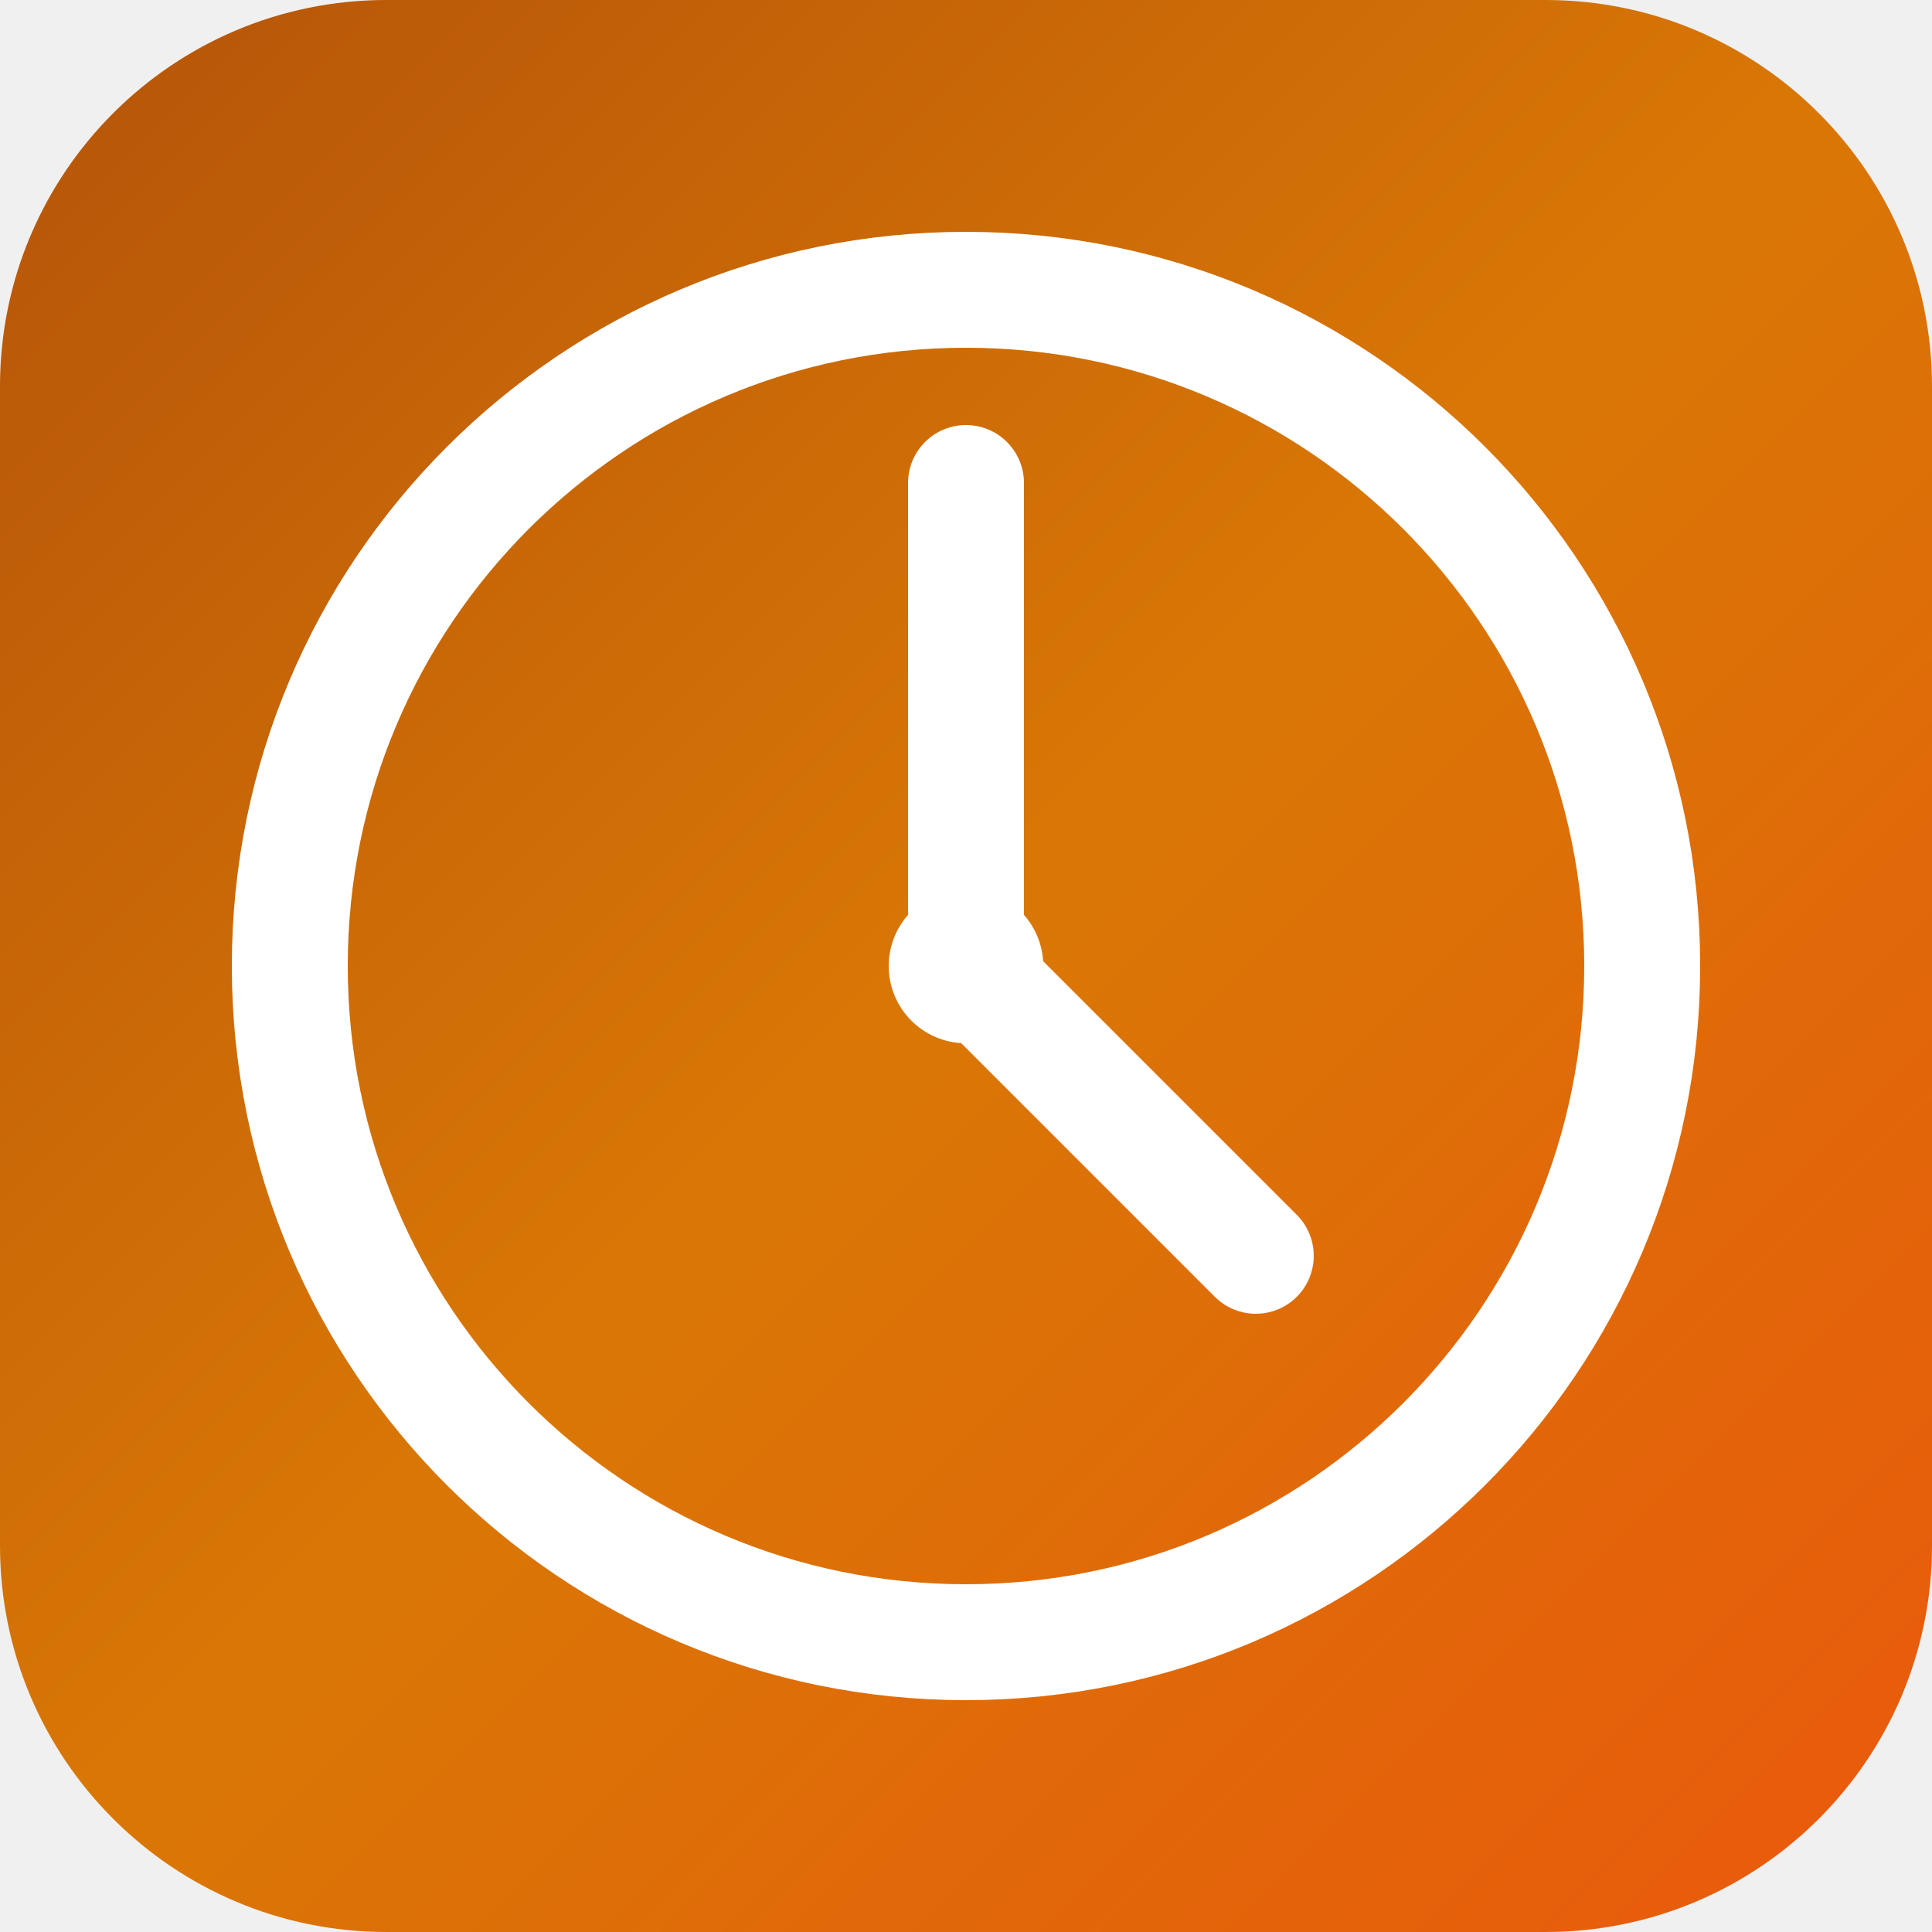
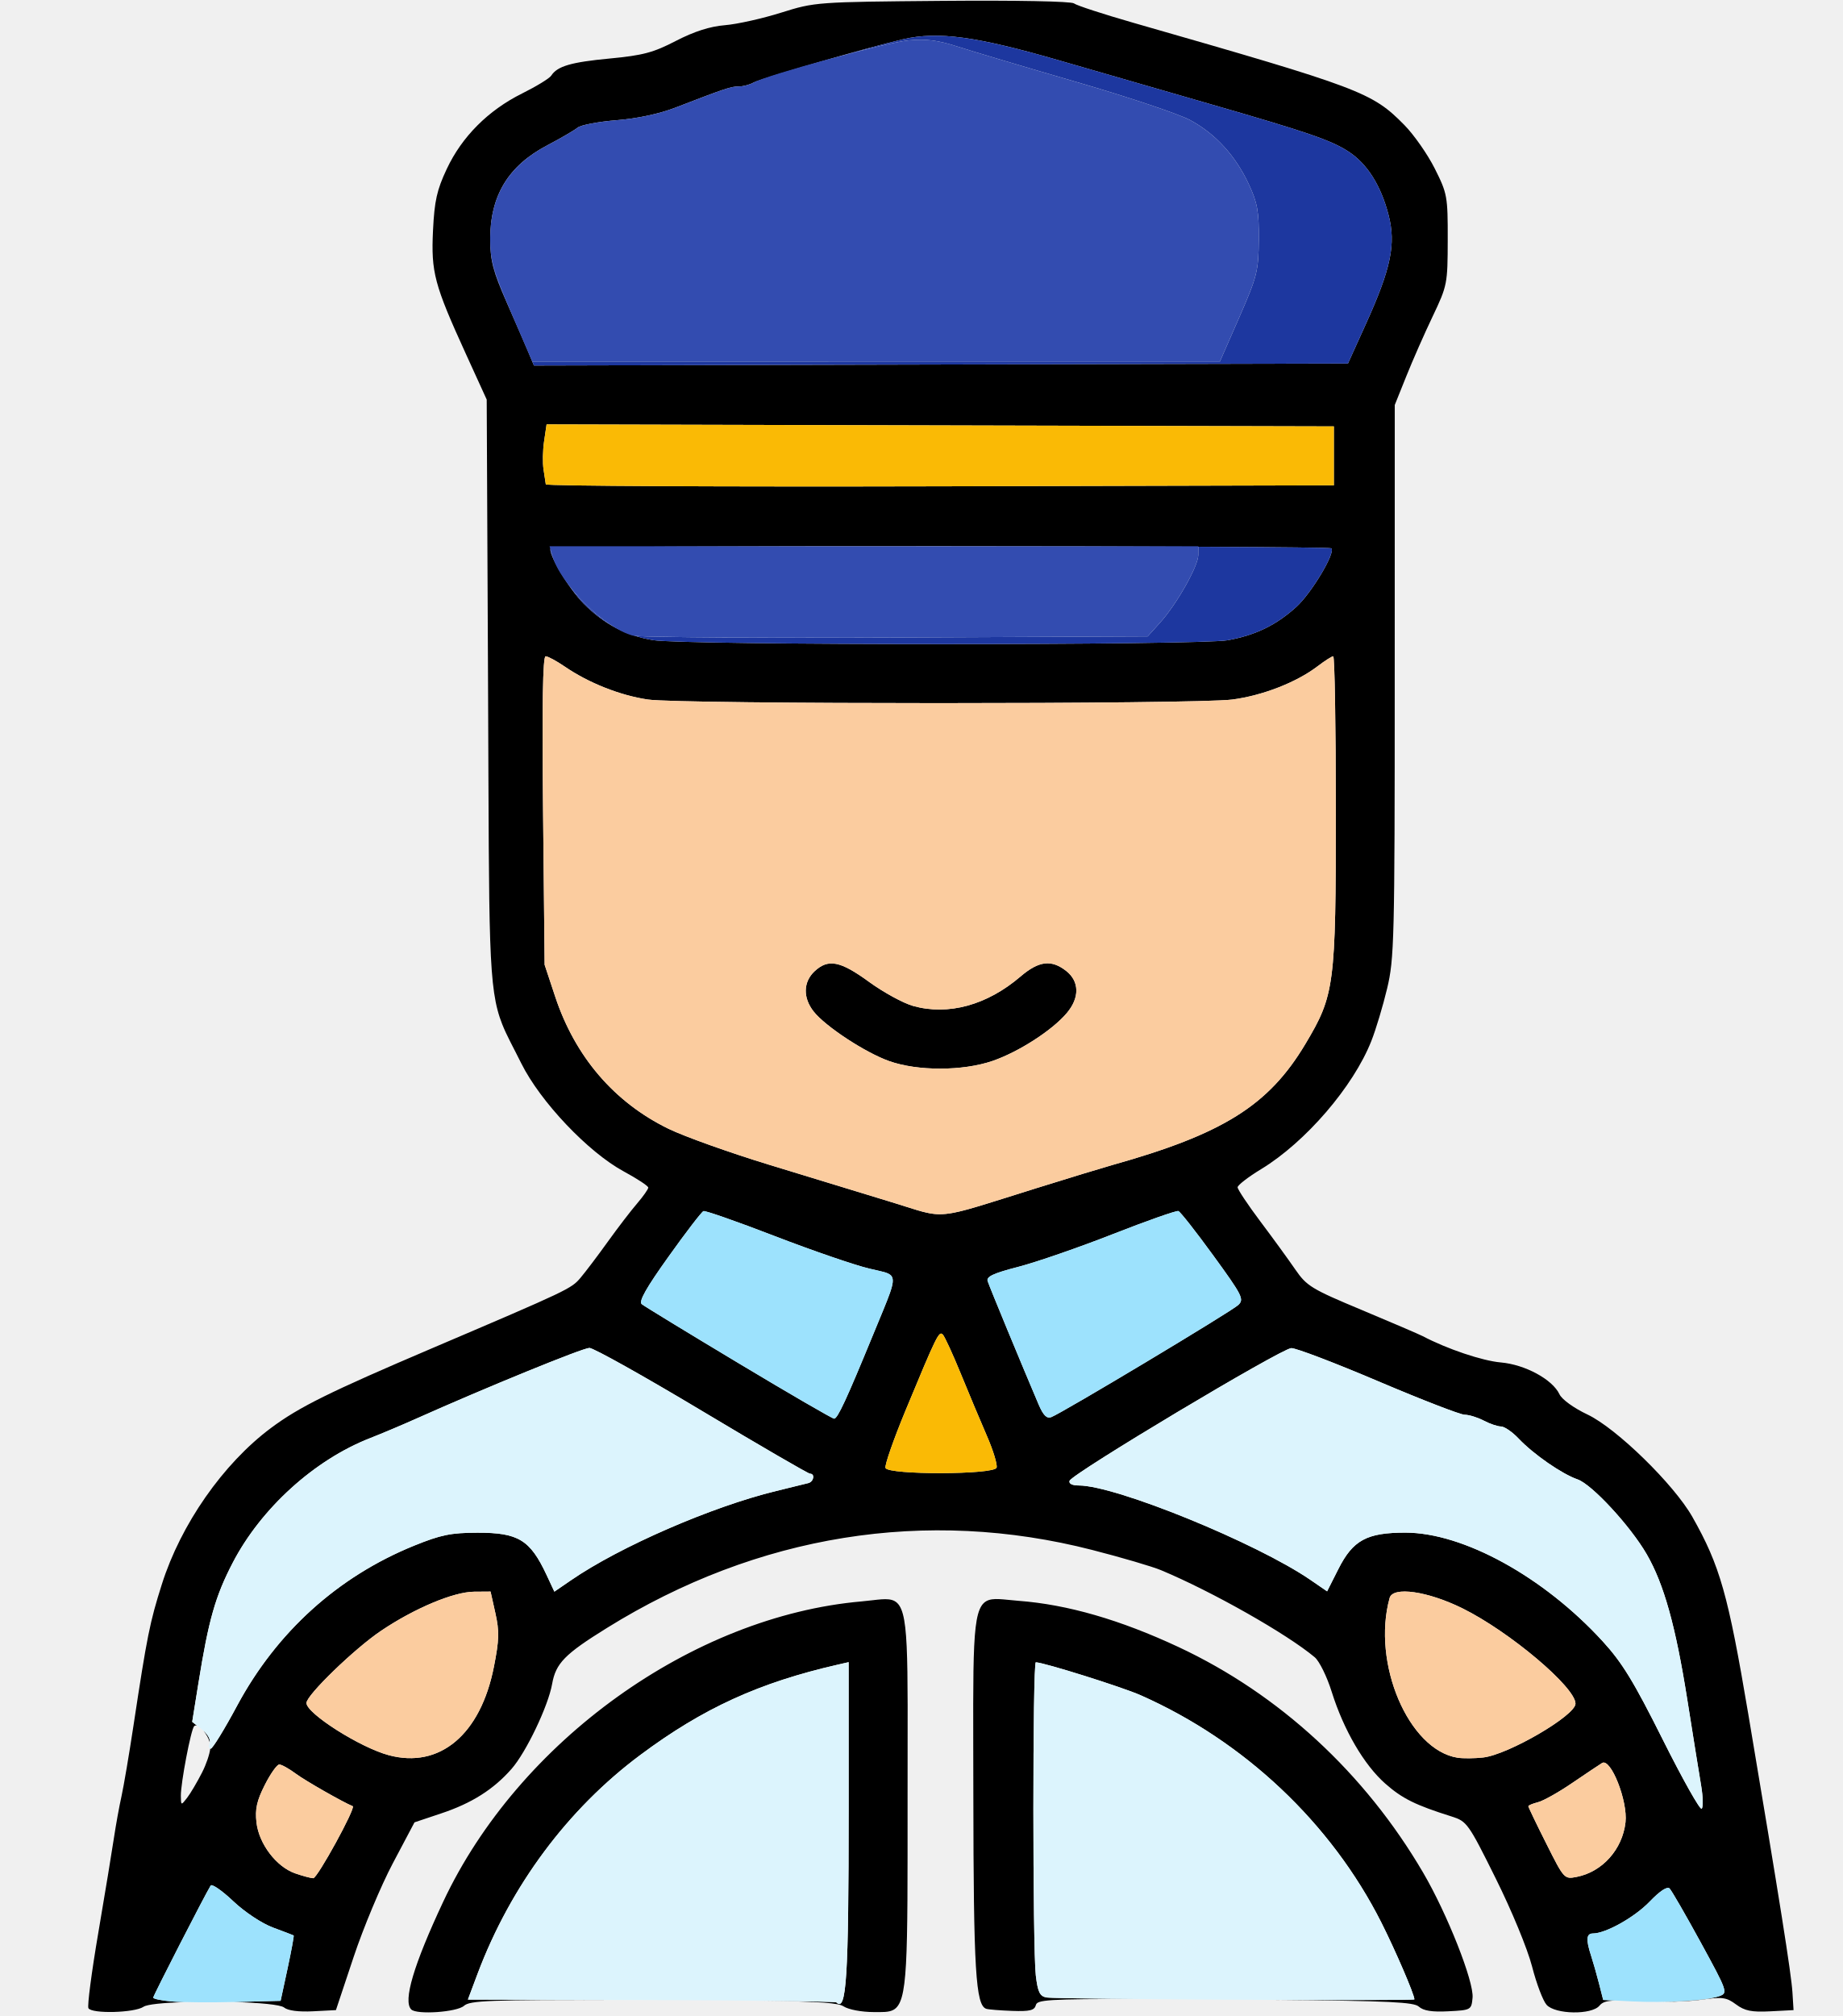
- <svg xmlns="http://www.w3.org/2000/svg" viewBox="0 0 100 100">
-   <defs>
-     <linearGradient id="grad" x1="0%" y1="0%" x2="100%" y2="100%">
-       <stop offset="0%" style="stop-color:#B45309;stop-opacity:1" />
-       <stop offset="50%" style="stop-color:#D97706;stop-opacity:1" />
-       <stop offset="100%" style="stop-color:#EA580C;stop-opacity:1" />
-     </linearGradient>
-   </defs>
-   <rect width="100" height="100" rx="20" fill="url(#grad)" />
-   <circle cx="50" cy="50" r="35" fill="none" stroke="white" stroke-width="6" />
-   <path d="M 50 25 L 50 50 L 65 65" stroke="white" stroke-width="6" stroke-linecap="round" fill="none" />
-   <circle cx="50" cy="50" r="4" fill="white" />
+ <svg xmlns="http://www.w3.org/2000/svg" width="469" height="513" viewBox="0 0 469 513">
+   <g>
+     <path d="M 22.51 511.02 C22.18,510.49 23.31,501.82 25.03,491.77 C26.74,481.72 28.53,470.85 29.01,467.61 C29.50,464.37 30.35,459.64 30.92,457.11 C31.48,454.57 32.87,446.42 33.99,439.00 C37.44,416.25 38.13,412.82 41.19,403.16 C46.02,387.88 56.81,372.43 68.96,363.38 C76.14,358.03 83.80,354.24 110.00,343.07 C144.73,328.26 145.40,327.94 147.75,325.16 C148.99,323.70 152.11,319.58 154.68,316.00 C157.25,312.42 160.62,308.02 162.18,306.22 C163.73,304.41 165.00,302.60 165.00,302.20 C165.00,301.79 162.19,299.94 158.75,298.08 C149.70,293.18 137.54,280.36 132.68,270.59 C130.56,266.33 128.99,263.57 127.83,260.64 C124.17,251.43 124.52,240.64 124.23,176.59 L 123.88 101.68 L 118.59 90.09 C110.53,72.42 109.70,69.30 110.21,58.65 C110.58,51.11 111.19,48.35 113.71,43.00 C117.55,34.80 124.26,28.08 132.84,23.81 C136.50,21.99 139.86,19.94 140.29,19.26 C141.85,16.84 145.33,15.82 155.20,14.89 C163.64,14.09 166.29,13.39 172.05,10.40 C176.70,8.00 180.70,6.72 184.52,6.41 C187.61,6.16 194.05,4.72 198.82,3.22 C207.42,0.52 207.79,0.50 239.86,0.22 C258.63,0.06 272.71,0.33 273.36,0.87 C273.99,1.38 280.80,3.60 288.50,5.81 C346.45,22.43 349.21,23.47 357.41,31.78 C359.87,34.27 363.37,39.28 365.19,42.91 C368.37,49.24 368.50,49.96 368.48,61.00 C368.46,72.24 368.37,72.68 364.65,80.50 C362.55,84.90 359.52,91.77 357.92,95.78 L 355.00 103.05 L 354.99 173.28 C354.99,239.22 354.87,243.99 353.05,251.56 C351.99,255.99 350.19,261.99 349.04,264.89 C344.47,276.49 332.30,290.64 320.96,297.52 C317.68,299.51 315.00,301.59 315.00,302.12 C315.00,302.66 317.60,306.57 320.78,310.80 C323.97,315.04 327.97,320.55 329.69,323.05 C332.59,327.26 333.81,328.01 346.66,333.37 C354.27,336.55 361.24,339.55 362.15,340.02 C368.33,343.27 377.28,346.28 381.97,346.69 C388.16,347.23 395.15,351.01 396.92,354.79 C397.54,356.11 400.57,358.30 404.06,359.95 C411.43,363.44 426.06,377.72 430.75,386.00 C437.78,398.42 439.84,405.69 444.99,436.23 C452.93,483.40 455.92,502.20 456.22,507.00 L 456.50 511.50 L 450.57 511.81 C445.83,512.05 444.08,511.70 441.86,510.05 C439.38,508.22 438.39,508.09 432.79,508.89 C430.55,509.20 426.88,509.39 423.22,509.40 C429.56,509.29 435.53,508.72 437.69,507.92 C439.81,507.12 439.67,506.71 432.89,494.30 C429.04,487.26 425.47,481.07 424.95,480.55 C424.35,479.95 422.48,481.18 419.88,483.89 C416.04,487.88 408.69,492.00 405.42,492.00 C403.76,492.00 403.63,493.57 404.95,497.60 C405.47,499.20 406.39,502.39 406.98,504.71 L 408.05 508.91 L 411.11 509.07 C408.72,509.14 407.80,509.53 407.10,510.37 C405.13,512.76 395.86,512.61 393.65,510.16 C392.73,509.15 391.07,504.77 389.95,500.41 C388.80,495.95 384.77,486.18 380.70,478.00 C373.75,463.99 373.36,463.46 369.50,462.24 C360.25,459.33 356.92,457.68 352.59,453.87 C347.19,449.11 342.01,440.25 338.95,430.50 C337.75,426.65 335.80,422.69 334.63,421.71 C327.58,415.79 308.55,405.00 295.50,399.55 C293.30,398.63 285.42,396.31 278.00,394.41 C235.76,383.57 192.81,390.46 154.50,414.24 C143.73,420.92 141.47,423.23 140.53,428.50 C139.53,434.14 133.92,445.88 130.21,450.11 C125.63,455.33 120.08,458.85 112.34,461.43 L 105.50 463.72 L 100.00 474.11 C96.97,479.82 92.47,490.58 90.00,498.00 L 85.50 511.50 L 79.67 511.80 C76.02,511.99 73.26,511.63 72.31,510.84 C71.41,510.10 65.92,509.62 59.49,509.44 C59.65,509.44 59.80,509.43 59.96,509.43 L 71.42 509.14 L 73.20 500.89 C74.17,496.35 74.87,492.58 74.74,492.50 C74.61,492.42 72.25,491.52 69.50,490.50 C66.64,489.44 62.30,486.56 59.35,483.77 C56.51,481.08 53.93,479.30 53.62,479.81 C52.13,482.22 39.00,507.83 39.00,508.32 C39.00,508.64 41.14,509.08 43.75,509.30 C44.49,509.37 45.60,509.42 46.96,509.46 C41.69,509.63 37.45,510.02 36.53,510.65 C34.26,512.20 23.42,512.49 22.51,511.02 ZM 227.00 305.93 C232.46,307.59 235.21,308.68 238.02,308.93 C242.57,309.31 247.31,307.49 264.00,302.28 C271.98,299.79 280.52,297.19 283.00,296.49 C311.29,288.57 322.89,281.31 332.23,265.69 C339.69,253.20 340.00,250.86 340.00,206.27 C340.00,184.67 339.70,167.00 339.34,167.00 C338.98,167.00 337.18,168.15 335.33,169.56 C329.98,173.64 321.32,177.01 313.62,178.01 C304.22,179.23 173.39,179.23 164.95,178.01 C157.91,176.99 149.81,173.79 143.71,169.60 C141.62,168.17 139.44,167.00 138.87,167.00 C138.15,167.00 137.95,179.38 138.22,206.25 L 138.62 245.50 L 141.30 253.58 C146.37,268.88 156.32,280.49 170.12,287.22 C174.18,289.20 185.82,293.36 196.00,296.46 C206.18,299.57 220.12,303.83 227.00,305.93 ZM 134.54 89.75 L 135.90 93.01 L 239.50 92.75 L 343.09 92.50 L 347.60 82.55 C354.06,68.31 355.35,62.13 353.41,54.66 C351.47,47.18 347.99,41.68 343.24,38.58 C338.81,35.69 332.93,33.67 307.80,26.42 C297.46,23.44 280.34,18.49 269.75,15.42 C248.48,9.25 238.77,7.93 229.89,9.98 C221.01,12.03 193.63,19.96 191.76,21.02 C190.81,21.56 189.13,22.00 188.03,22.00 C186.05,22.00 184.53,22.51 171.92,27.38 C167.85,28.96 162.15,30.18 156.92,30.59 C152.29,30.96 147.82,31.81 147.00,32.49 C146.18,33.16 142.70,35.19 139.27,36.99 C129.33,42.21 124.72,49.84 124.78,61.00 C124.81,66.41 125.52,69.10 129.00,77.00 C131.30,82.22 133.79,87.96 134.54,89.75 ZM 423.23 442.69 C428.27,452.76 432.72,460.67 433.12,460.26 C433.52,459.84 433.46,457.25 433.00,454.50 C432.53,451.75 430.94,441.85 429.46,432.50 C426.49,413.75 423.51,403.08 419.13,395.50 C414.97,388.31 405.16,377.70 401.52,376.45 C397.56,375.08 390.36,370.10 386.56,366.10 C384.95,364.39 382.92,363.00 382.06,362.99 C381.20,362.99 379.21,362.32 377.64,361.49 C376.06,360.67 373.88,360.00 372.79,360.00 C371.70,360.00 361.82,356.17 350.83,351.50 C339.84,346.83 329.87,343.02 328.67,343.05 C326.16,343.12 272.83,375.01 272.23,376.81 C271.99,377.54 272.89,378.00 274.58,378.00 C284.00,378.00 319.89,392.64 333.60,402.07 L 337.78 404.94 L 340.64 399.28 C344.36,391.91 347.88,390.00 357.70,390.00 C372.45,390.00 392.88,401.24 407.88,417.61 C412.89,423.08 415.80,427.84 423.23,442.69 ZM 51.45 451.00 C52.50,448.93 53.34,446.45 53.52,444.96 C53.56,444.97 53.60,444.98 53.64,444.98 C54.11,444.96 57.13,440.05 60.34,434.06 C70.42,415.28 86.01,401.18 105.42,393.31 C112.20,390.56 114.79,390.03 121.53,390.02 C131.93,390.00 134.93,391.83 139.11,400.76 L 141.10 405.02 L 145.33 402.12 C157.73,393.58 181.17,383.39 197.50,379.42 C201.35,378.49 205.06,377.58 205.75,377.39 C207.13,377.03 207.49,375.00 206.17,375.00 C205.71,375.00 193.32,367.80 178.62,359.00 C163.93,350.20 151.06,343.00 150.02,343.00 C148.34,343.00 123.51,353.14 106.00,360.97 C102.43,362.57 97.14,364.80 94.25,365.93 C80.06,371.45 66.45,383.79 59.24,397.65 C54.81,406.17 53.09,412.21 50.50,428.33 L 48.92 438.15 L 50.14 439.11 C49.86,439.03 49.61,439.06 49.42,439.25 C48.60,440.06 45.99,453.75 46.03,457.00 C46.06,459.45 46.09,459.46 47.61,457.50 C48.46,456.40 50.19,453.48 51.45,451.00 ZM 166.22 162.89 C174.20,164.22 305.35,164.24 312.53,162.91 C319.64,161.60 324.79,159.09 329.93,154.45 C333.78,150.97 339.97,140.63 338.86,139.53 C338.19,138.86 140.88,138.79 140.21,139.46 C139.21,140.46 144.70,149.75 148.60,153.66 C153.79,158.84 159.31,161.74 166.22,162.89 ZM 251.03 511.17 C248.33,510.29 247.79,501.35 247.74,456.75 C247.70,419.31 247.25,409.56 251.06,407.43 C252.77,406.47 255.36,407.05 259.23,407.35 C271.70,408.29 285.13,412.18 299.98,419.12 C325.60,431.10 347.38,451.18 362.21,476.50 C368.36,487.00 375.20,504.31 374.80,508.37 C374.51,511.45 374.40,511.51 368.64,511.80 C364.49,512.02 362.29,511.67 361.12,510.61 C359.88,509.49 354.00,509.15 324.52,508.90 C343.59,508.97 360.00,508.95 360.00,508.77 C360.00,507.54 355.14,496.26 351.58,489.20 C338.81,463.91 316.70,443.05 290.30,431.37 C285.58,429.28 265.57,423.00 263.64,423.00 C262.81,423.00 262.82,495.84 263.64,502.70 C264.15,506.94 264.65,507.97 266.38,508.29 C267.14,508.43 277.07,508.58 290.22,508.69 C266.35,508.62 263.99,508.93 263.66,510.20 C263.30,511.57 262.15,511.86 257.62,511.70 C254.55,511.59 251.58,511.35 251.03,511.17 ZM 104.67 511.33 C102.54,509.20 105.28,499.98 112.80,483.94 C131.97,443.07 176.31,411.25 219.32,407.50 C223.32,407.15 225.96,406.47 227.70,407.42 C231.49,409.51 231.00,419.39 231.00,457.53 C231.00,500.09 231.14,509.42 227.37,511.45 C226.17,512.09 224.57,512.00 222.45,512.00 C219.30,512.00 215.98,511.37 214.71,510.55 C213.44,509.71 209.27,509.33 194.29,509.13 C205.44,509.25 212.73,509.40 212.88,509.54 C215.45,512.11 216.00,503.41 216.00,460.33 L 216.00 422.96 L 213.25 423.59 C193.20,428.17 178.95,434.68 163.00,446.56 C144.53,460.31 129.98,479.86 121.55,502.26 L 119.09 508.82 L 158.39 508.93 C124.36,508.85 119.57,509.08 118.11,510.40 C116.32,512.02 106.06,512.73 104.67,511.33 ZM 138.92 123.25 C138.96,123.67 184.11,123.89 239.25,123.75 L 339.50 123.50 L 339.50 108.50 L 239.31 108.25 L 139.12 107.99 L 138.49 112.25 C138.14,114.59 138.08,117.85 138.35,119.50 C138.62,121.15 138.87,122.84 138.92,123.25 ZM 264.34 357.36 C265.54,360.16 266.42,361.05 267.57,360.61 C270.37,359.54 313.44,333.72 315.16,332.08 C316.71,330.62 316.24,329.69 308.83,319.50 C304.43,313.45 300.43,308.35 299.93,308.17 C299.44,307.99 291.94,310.63 283.27,314.03 C274.60,317.43 263.76,321.18 259.20,322.36 C252.84,324.00 251.01,324.85 251.38,326.00 C251.80,327.35 260.14,347.50 264.34,357.36 ZM 188.00 346.90 C200.93,354.66 211.86,361.00 212.31,361.00 C213.19,361.00 215.43,356.17 222.28,339.50 C226.33,329.64 227.97,326.28 226.93,324.76 C226.24,323.76 224.38,323.56 221.25,322.81 C217.54,321.93 206.71,318.21 197.20,314.54 C187.68,310.87 179.52,308.01 179.05,308.18 C178.58,308.36 174.60,313.54 170.20,319.71 C164.46,327.73 162.52,331.18 163.34,331.86 C163.98,332.38 175.07,339.15 188.00,346.90 ZM 371.00 447.28 C372.38,447.49 375.30,447.47 377.50,447.22 C383.89,446.50 401.00,436.53 401.00,433.52 C401.00,429.34 384.23,415.20 372.24,409.27 C363.34,404.88 354.53,403.62 353.69,406.63 C349.10,423.20 358.52,445.32 371.00,447.28 ZM 98.93 446.63 C111.91,450.13 122.31,441.39 125.71,424.14 C127.06,417.32 127.12,415.10 126.09,410.50 L 124.86 405.00 L 120.68 405.03 C115.47,405.06 105.45,409.27 96.97,414.99 C90.20,419.55 78.00,431.36 78.00,433.35 C78.00,436.01 91.63,444.67 98.93,446.63 ZM 252.59 269.98 C245.02,272.57 233.55,272.58 226.32,270.01 C220.23,267.85 210.07,261.18 207.09,257.39 C204.34,253.89 204.43,249.89 207.31,247.17 C210.79,243.91 213.85,244.50 221.19,249.85 C224.85,252.51 229.90,255.27 232.41,255.98 C241.36,258.48 251.22,255.78 259.73,248.50 C264.41,244.50 267.59,244.11 271.37,247.07 C274.75,249.74 274.82,253.88 271.53,257.78 C267.84,262.17 259.25,267.70 252.59,269.98 ZM 225.38 373.54 C226.07,375.34 252.96,375.28 253.65,373.48 C253.92,372.76 252.81,369.10 251.17,365.34 C249.54,361.58 246.54,354.45 244.52,349.50 C242.50,344.55 240.45,340.10 239.97,339.60 C239.00,338.60 238.42,339.77 230.48,358.92 C227.42,366.31 225.13,372.88 225.38,373.54 ZM 393.57 469.13 C398.10,478.16 398.15,478.22 401.32,477.60 C407.84,476.32 412.95,470.60 413.73,463.71 C414.34,458.29 409.99,447.28 407.77,448.62 C407.07,449.05 403.66,451.33 400.19,453.69 C396.73,456.06 392.79,458.27 391.44,458.60 C390.10,458.94 389.00,459.40 389.00,459.63 C389.00,459.85 391.05,464.13 393.57,469.13 ZM 75.09 476.69 C76.97,477.35 79.06,477.91 79.73,477.94 C80.76,477.99 90.64,459.96 89.78,459.61 C87.29,458.60 77.72,453.14 75.32,451.36 C73.57,450.06 71.66,449.00 71.08,449.00 C70.51,449.00 68.85,451.33 67.41,454.18 C65.36,458.22 64.89,460.33 65.28,463.76 C65.89,469.17 70.32,475.02 75.09,476.69 ZM 53.39 443.38 C53.11,442.35 52.49,441.26 51.80,440.44 C52.93,441.44 53.56,442.60 53.39,443.38 Z" fill="rgba(0,0,0,1)" />
+     <path d="M 213.68 14.30 C220.16,12.47 226.43,10.78 229.89,9.98 C238.77,7.93 248.48,9.25 269.75,15.42 C280.34,18.49 297.46,23.44 307.80,26.42 C332.93,33.67 338.81,35.69 343.24,38.58 C347.99,41.68 351.47,47.18 353.41,54.66 C355.35,62.13 354.06,68.31 347.60,82.55 L 343.09 92.50 L 239.50 92.75 L 135.90 93.01 L 135.48 92.00 L 222.98 91.99 L 310.50 91.98 L 315.41 80.78 C319.97,70.34 320.32,68.99 320.39,61.04 C320.45,53.82 320.06,51.63 317.85,46.88 C314.47,39.64 309.41,34.08 302.98,30.59 C300.17,29.05 287.21,24.71 274.18,20.92 C261.16,17.14 247.49,13.07 243.82,11.88 C238.78,10.24 235.71,9.84 231.32,10.26 C228.80,10.49 221.42,12.25 213.68,14.30 ZM 166.22 162.89 C164.64,162.62 163.14,162.27 161.70,161.82 C166.32,162.19 194.93,162.37 228.06,162.22 L 292.11 161.94 L 295.31 158.39 C299.55,153.67 304.97,144.06 304.99,141.25 L 305.00 139.13 C325.05,139.22 338.69,139.35 338.86,139.53 C339.97,140.63 333.78,150.97 329.93,154.45 C324.79,159.09 319.64,161.60 312.53,162.91 C305.35,164.24 174.20,164.22 166.22,162.89 ZM 155.98 159.36 C153.39,157.90 150.96,156.01 148.60,153.66 C147.45,152.50 146.16,150.89 144.94,149.15 C148.01,153.08 152.12,156.91 155.98,159.36 ZM 129.45 78.02 C129.30,77.68 129.15,77.34 129.00,77.00 C126.37,71.04 125.32,68.04 124.95,64.61 C125.36,67.88 126.52,71.15 129.45,78.02 ZM 253.71 139.00 L 209.99 139.00 C224.12,138.98 239.12,138.99 253.71,139.00 ZM 140.80 142.14 C140.33,141.09 140.06,140.26 140.09,139.79 L 140.51 141.25 C140.59,141.54 140.69,141.84 140.80,142.14 ZM 125.97 51.97 C127.92,45.52 132.28,40.66 139.27,36.99 C132.31,40.64 127.94,45.53 125.97,51.97 Z" fill="rgba(29,55,159,1)" />
+     <path d="M 130.10 79.56 C125.51,68.88 124.75,66.22 124.75,60.81 C124.76,49.81 129.42,42.16 139.27,36.99 C142.70,35.19 146.18,33.16 147.00,32.49 C147.82,31.81 152.29,30.96 156.92,30.59 C162.15,30.18 167.85,28.96 171.92,27.38 C184.53,22.51 186.05,22.00 188.03,22.00 C189.13,22.00 190.81,21.56 191.76,21.02 C195.21,19.07 225.63,10.79 231.32,10.26 C235.71,9.84 238.78,10.24 243.82,11.88 C247.49,13.07 261.16,17.14 274.18,20.92 C287.21,24.71 300.17,29.05 302.98,30.59 C309.41,34.08 314.47,39.64 317.85,46.88 C320.06,51.63 320.45,53.82 320.39,61.04 C320.32,68.99 319.97,70.34 315.41,80.78 L 310.50 91.98 L 222.98 91.99 L 135.46 92.00 ZM 161.11 161.75 C153.86,159.87 142.65,148.72 140.51,141.25 L 139.87 139.00 L 305.00 139.00 L 304.99 141.25 C304.97,144.06 299.55,153.67 295.31,158.39 L 292.11 161.94 L 228.06 162.22 C192.83,162.37 162.70,162.16 161.11,161.75 Z" fill="rgba(51,76,176,1)" />
+     <path d="M 264.34 357.36 C260.14,347.50 251.80,327.35 251.38,326.00 C251.01,324.85 252.84,324.00 259.20,322.36 C263.76,321.18 274.60,317.43 283.27,314.03 C291.94,310.63 299.44,307.99 299.93,308.17 C300.43,308.35 304.43,313.45 308.83,319.50 C316.24,329.69 316.71,330.62 315.16,332.08 C313.44,333.72 270.37,359.54 267.57,360.61 C266.42,361.05 265.54,360.16 264.34,357.36 ZM 188.00 346.90 C175.07,339.15 163.98,332.38 163.34,331.86 C162.52,331.18 164.46,327.73 170.20,319.71 C174.60,313.54 178.58,308.36 179.05,308.18 C179.52,308.01 187.68,310.87 197.20,314.54 C206.71,318.21 217.54,321.93 221.25,322.81 C224.38,323.56 226.24,323.76 226.93,324.76 C227.97,326.28 226.33,329.64 222.28,339.50 C215.43,356.17 213.19,361.00 212.31,361.00 C211.86,361.00 200.93,354.66 188.00,346.90 ZM 43.75 509.30 C41.14,509.08 39.00,508.64 39.00,508.32 C39.00,507.83 52.13,482.22 53.62,479.81 C53.93,479.30 56.51,481.08 59.35,483.77 C62.30,486.56 66.64,489.44 69.50,490.50 C72.25,491.52 74.61,492.42 74.74,492.50 C74.87,492.58 74.17,496.35 73.20,500.89 L 71.42 509.14 L 59.96 509.43 C53.66,509.59 46.36,509.53 43.75,509.30 ZM 415.28 509.28 L 408.05 508.91 L 406.98 504.71 C406.39,502.39 405.47,499.20 404.95,497.60 C403.63,493.57 403.76,492.00 405.42,492.00 C408.69,492.00 416.04,487.88 419.88,483.89 C422.48,481.18 424.35,479.95 424.95,480.55 C425.47,481.07 429.04,487.26 432.89,494.30 C439.67,506.71 439.81,507.12 437.69,507.92 C434.62,509.06 423.84,509.72 415.28,509.28 Z" fill="rgba(157,226,253,1)" />
+     <path d="M 212.88 509.54 C212.63,509.29 191.42,509.03 165.75,508.95 L 119.09 508.82 L 121.55 502.26 C129.98,479.86 144.53,460.31 163.00,446.56 C178.95,434.68 193.20,428.17 213.25,423.59 L 216.00 422.96 L 216.00 460.33 C216.00,503.41 215.45,512.11 212.88,509.54 ZM 266.38 508.29 C264.65,507.97 264.15,506.94 263.64,502.70 C262.82,495.84 262.81,423.00 263.64,423.00 C265.57,423.00 285.58,429.28 290.30,431.37 C316.70,443.05 338.81,463.91 351.58,489.20 C355.14,496.26 360.00,507.54 360.00,508.77 C360.00,509.20 268.73,508.73 266.38,508.29 ZM 423.23 442.69 C415.80,427.84 412.89,423.08 407.88,417.61 C392.88,401.24 372.45,390.00 357.70,390.00 C347.88,390.00 344.36,391.91 340.64,399.28 L 337.78 404.94 L 333.60 402.07 C319.89,392.64 284.00,378.00 274.58,378.00 C272.89,378.00 271.99,377.54 272.23,376.81 C272.83,375.01 326.16,343.12 328.67,343.05 C329.87,343.02 339.84,346.83 350.83,351.50 C361.82,356.17 371.70,360.00 372.79,360.00 C373.88,360.00 376.06,360.67 377.64,361.49 C379.21,362.32 381.20,362.99 382.06,362.99 C382.92,363.00 384.95,364.39 386.56,366.10 C390.36,370.10 397.56,375.08 401.52,376.45 C405.16,377.70 414.97,388.31 419.13,395.50 C423.51,403.08 426.49,413.75 429.46,432.50 C430.94,441.85 432.53,451.75 433.00,454.50 C433.46,457.25 433.52,459.84 433.12,460.26 C432.72,460.67 428.27,452.76 423.23,442.69 ZM 53.35 443.54 C53.67,442.69 52.87,441.25 51.42,440.11 L 48.92 438.15 L 50.50 428.33 C53.09,412.21 54.81,406.17 59.24,397.65 C66.45,383.79 80.06,371.45 94.25,365.93 C97.14,364.80 102.43,362.57 106.00,360.97 C123.51,353.14 148.34,343.00 150.02,343.00 C151.06,343.00 163.93,350.20 178.62,359.00 C193.32,367.80 205.71,375.00 206.17,375.00 C207.49,375.00 207.13,377.03 205.75,377.39 C205.06,377.58 201.35,378.49 197.50,379.42 C181.17,383.39 157.73,393.58 145.33,402.12 L 141.10 405.02 L 139.11 400.76 C134.93,391.83 131.93,390.00 121.53,390.02 C114.79,390.03 112.20,390.56 105.42,393.31 C86.01,401.18 70.42,415.28 60.34,434.06 C57.13,440.05 54.11,444.96 53.64,444.98 C53.17,444.99 53.04,444.34 53.35,443.54 Z" fill="rgba(220,244,253,1)" />
+     <path d="M 138.92 123.25 C138.87,122.84 138.62,121.15 138.35,119.50 C138.08,117.85 138.14,114.59 138.49,112.25 L 139.12 107.99 L 239.31 108.25 L 339.50 108.50 L 339.50 123.50 L 239.25 123.75 C184.11,123.89 138.96,123.67 138.92,123.25 ZM 225.38 373.54 C225.13,372.88 227.42,366.31 230.48,358.92 C238.42,339.77 239.00,338.60 239.97,339.60 C240.45,340.10 242.50,344.55 244.52,349.50 C246.54,354.45 249.54,361.58 251.17,365.34 C252.81,369.10 253.92,372.76 253.65,373.48 C252.96,375.28 226.07,375.34 225.38,373.54 Z" fill="rgba(250,186,5,1)" />
+     <path d="M 75.09 476.69 C70.32,475.02 65.89,469.17 65.28,463.76 C64.89,460.33 65.36,458.22 67.41,454.18 C68.85,451.33 70.51,449.00 71.08,449.00 C71.66,449.00 73.57,450.06 75.32,451.36 C77.72,453.14 87.29,458.60 89.78,459.61 C90.64,459.96 80.76,477.99 79.73,477.94 C79.06,477.91 76.97,477.35 75.09,476.69 ZM 393.57 469.13 C391.05,464.13 389.00,459.85 389.00,459.63 C389.00,459.40 390.10,458.94 391.44,458.60 C392.79,458.27 396.73,456.06 400.19,453.69 C403.66,451.33 407.07,449.05 407.77,448.62 C409.99,447.28 414.34,458.29 413.73,463.71 C412.95,470.60 407.84,476.32 401.32,477.60 C398.15,478.22 398.10,478.16 393.57,469.13 ZM 98.93 446.63 C91.63,444.67 78.00,436.01 78.00,433.35 C78.00,431.36 90.20,419.55 96.97,414.99 C105.45,409.27 115.47,405.06 120.68,405.03 L 124.86 405.00 L 126.09 410.50 C127.12,415.10 127.06,417.32 125.71,424.14 C122.31,441.39 111.91,450.13 98.93,446.63 ZM 371.00 447.28 C358.52,445.32 349.10,423.20 353.69,406.63 C354.53,403.62 363.34,404.88 372.24,409.27 C384.23,415.20 401.00,429.34 401.00,433.52 C401.00,436.53 383.89,446.50 377.50,447.22 C375.30,447.47 372.38,447.49 371.00,447.28 ZM 227.00 305.93 C220.12,303.83 206.18,299.57 196.00,296.46 C185.82,293.36 174.18,289.20 170.12,287.22 C156.32,280.49 146.37,268.88 141.30,253.58 L 138.62 245.50 L 138.22 206.25 C137.95,179.38 138.15,167.00 138.87,167.00 C139.44,167.00 141.62,168.17 143.71,169.60 C149.81,173.79 157.91,176.99 164.95,178.01 C173.39,179.23 304.22,179.23 313.62,178.01 C321.32,177.01 329.98,173.64 335.33,169.56 C337.18,168.15 338.98,167.00 339.34,167.00 C339.70,167.00 340.00,184.67 340.00,206.27 C340.00,250.86 339.69,253.20 332.23,265.69 C322.89,281.31 311.29,288.57 283.00,296.49 C280.52,297.19 271.98,299.79 264.00,302.28 C236.97,310.71 241.28,310.28 227.00,305.93 ZM 252.59 269.98 C259.25,267.70 267.84,262.17 271.53,257.78 C274.82,253.88 274.75,249.74 271.37,247.07 C267.59,244.11 264.41,244.50 259.73,248.50 C251.22,255.78 241.36,258.48 232.41,255.98 C229.90,255.27 224.85,252.51 221.19,249.85 C213.85,244.50 210.79,243.91 207.31,247.17 C204.43,249.89 204.34,253.89 207.09,257.39 C210.07,261.18 220.23,267.85 226.32,270.01 C233.55,272.58 245.02,272.57 252.59,269.98 Z" fill="rgba(251,204,159,1)" />
+   </g>
</svg>
